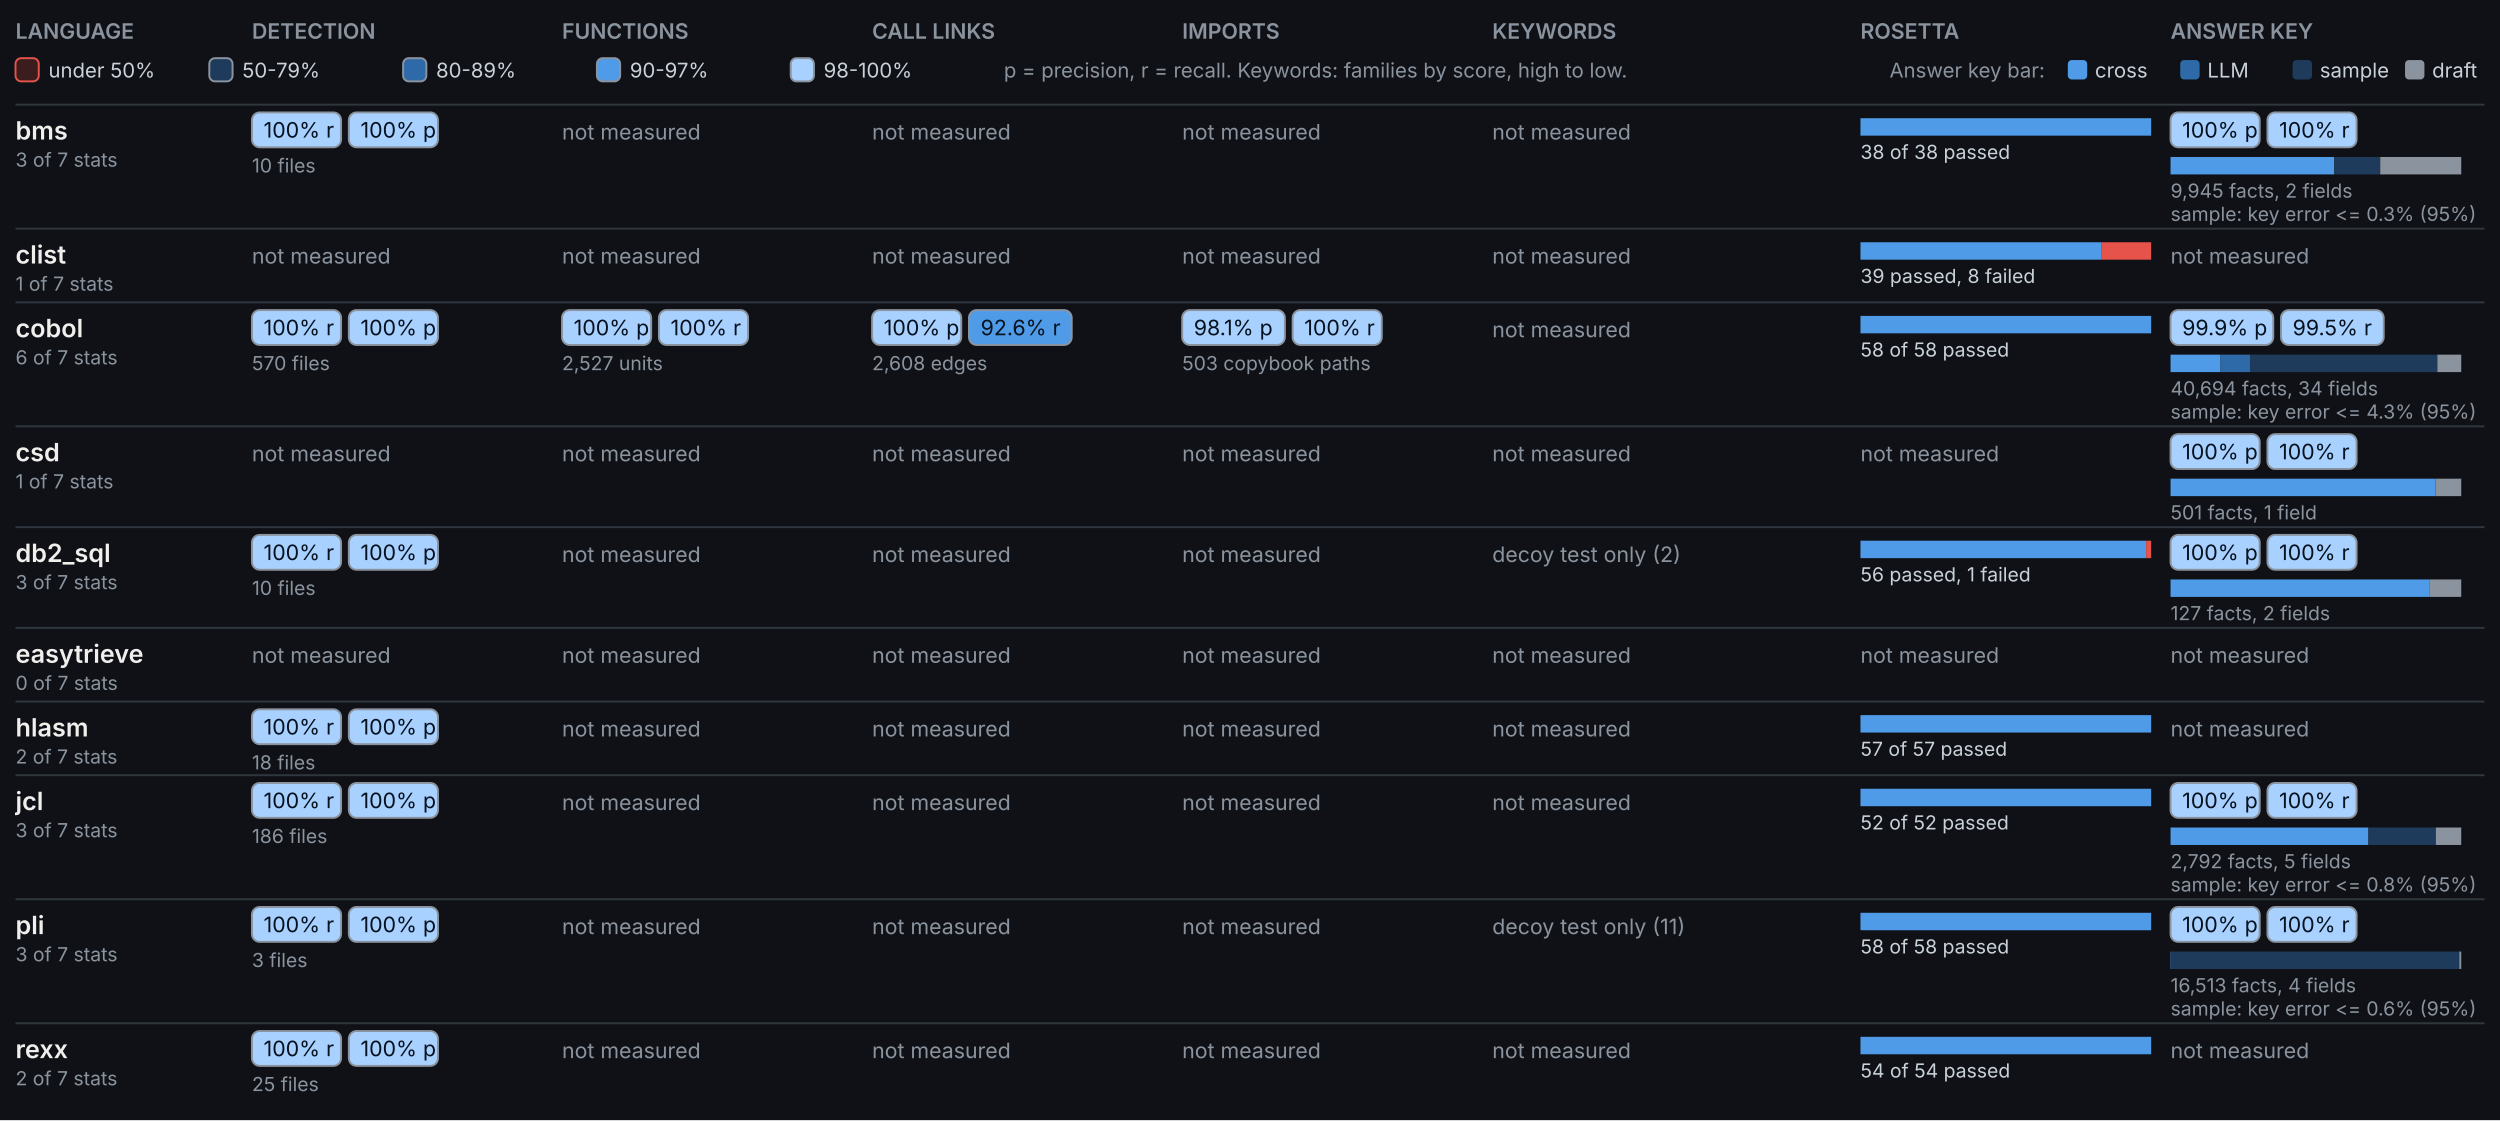
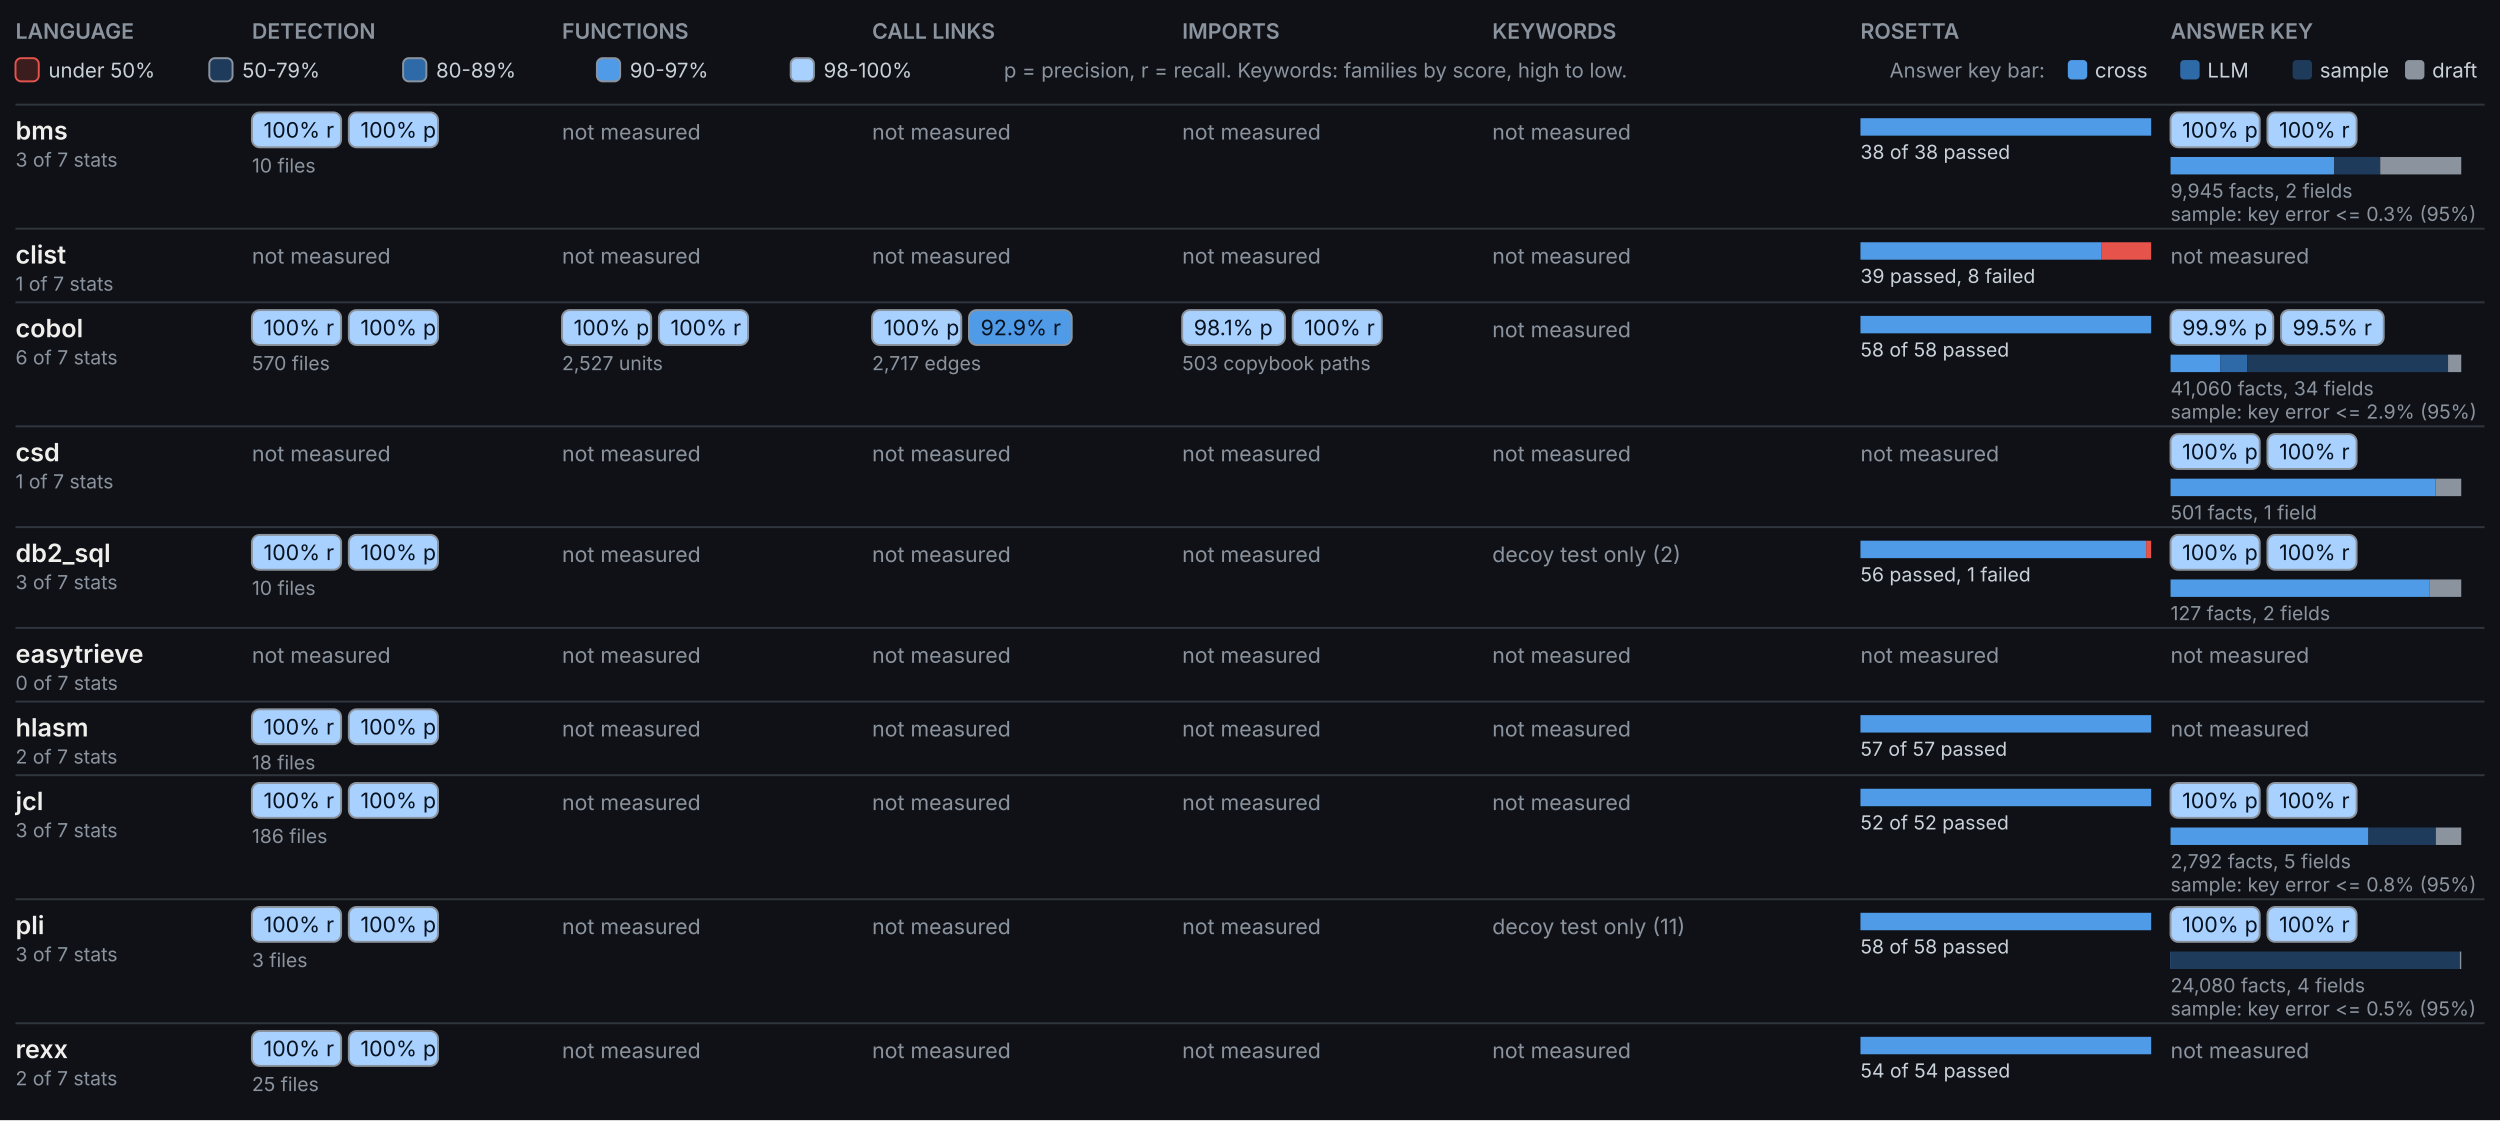
<svg xmlns="http://www.w3.org/2000/svg" viewBox="0 0 1290 578" width="1290" height="578" font-family="Inter,system-ui,sans-serif" role="img" aria-label="Per-language evidence matrix">
  <rect width="1290" height="578" fill="#0f1117" />
  <text x="130" y="20" font-size="11" fill="#8b949e" font-weight="600">DETECTION</text>
  <text x="290" y="20" font-size="11" fill="#8b949e" font-weight="600">FUNCTIONS</text>
  <text x="450" y="20" font-size="11" fill="#8b949e" font-weight="600">CALL LINKS</text>
  <text x="610" y="20" font-size="11" fill="#8b949e" font-weight="600">IMPORTS</text>
  <text x="770" y="20" font-size="11" fill="#8b949e" font-weight="600">KEYWORDS</text>
  <text x="960" y="20" font-size="11" fill="#8b949e" font-weight="600">ROSETTA</text>
  <text x="1120" y="20" font-size="11" fill="#8b949e" font-weight="600">ANSWER KEY</text>
  <text x="8" y="20" font-size="11" fill="#8b949e" font-weight="600">LANGUAGE</text>
  <rect x="8" y="30" width="12" height="12" rx="3" fill="#3b1d1d" stroke="#e5534b" />
  <text x="25" y="40" font-size="10.5" fill="#c9d1d9">under 50%</text>
  <rect x="108" y="30" width="12" height="12" rx="3" fill="#1f3b5c" stroke="#8b949e" />
  <text x="125" y="40" font-size="10.5" fill="#c9d1d9">50-79%</text>
  <rect x="208" y="30" width="12" height="12" rx="3" fill="#2f6aa8" stroke="#8b949e" />
  <text x="225" y="40" font-size="10.5" fill="#c9d1d9">80-89%</text>
  <rect x="308" y="30" width="12" height="12" rx="3" fill="#4f9be8" stroke="#8b949e" />
  <text x="325" y="40" font-size="10.5" fill="#c9d1d9">90-97%</text>
  <rect x="408" y="30" width="12" height="12" rx="3" fill="#a9d1ff" stroke="#8b949e" />
  <text x="425" y="40" font-size="10.5" fill="#c9d1d9">98-100%</text>
  <text x="518" y="40" font-size="10.5" fill="#8b949e">p = precision, r = recall. Keywords: families by score, high to low.</text>
  <text x="975" y="40" font-size="10.5" fill="#8b949e">Answer key bar:</text>
  <rect x="1067" y="31" width="10" height="10" rx="2" fill="#4f9be8" />
  <text x="1081" y="40" font-size="10.5" fill="#c9d1d9">cross</text>
  <rect x="1125" y="31" width="10" height="10" rx="2" fill="#2f6aa8" />
  <text x="1139" y="40" font-size="10.5" fill="#c9d1d9">LLM</text>
  <rect x="1183" y="31" width="10" height="10" rx="2" fill="#1f3b5c" />
  <text x="1197" y="40" font-size="10.5" fill="#c9d1d9">sample</text>
  <rect x="1241" y="31" width="10" height="10" rx="2" fill="#8b949e" />
  <text x="1255" y="40" font-size="10.5" fill="#c9d1d9">draft</text>
  <line x1="8" y1="54" x2="1282" y2="54" stroke="#30363d" />
  <text x="8" y="72" font-size="13" fill="#f0efec" font-weight="600">bms</text>
  <text x="8" y="86" font-size="10" fill="#8b949e">3 of 7 stats</text>
  <rect x="130" y="58" width="46" height="18" rx="4" fill="#a9d1ff" stroke="#8b949e" stroke-width="1" />
  <text x="136" y="71" font-size="11" fill="#06121f">100% r</text>
  <rect x="180" y="58" width="46" height="18" rx="4" fill="#a9d1ff" stroke="#8b949e" stroke-width="1" />
  <text x="186" y="71" font-size="11" fill="#06121f">100% p</text>
  <text x="130" y="89" font-size="10" fill="#8b949e">10 files</text>
  <text x="290" y="72" font-size="11" fill="#8b949e">not measured</text>
  <text x="450" y="72" font-size="11" fill="#8b949e">not measured</text>
  <text x="610" y="72" font-size="11" fill="#8b949e">not measured</text>
  <text x="770" y="72" font-size="11" fill="#8b949e">not measured</text>
  <rect x="960.0" y="61" width="150.0" height="9" fill="#4f9be8" />
  <text x="960" y="82" font-size="10" fill="#c9d1d9">38 of 38 passed</text>
  <rect x="1120" y="58" width="46" height="18" rx="4" fill="#a9d1ff" stroke="#8b949e" stroke-width="1" />
  <text x="1126" y="71" font-size="11" fill="#06121f">100% p</text>
  <rect x="1170" y="58" width="46" height="18" rx="4" fill="#a9d1ff" stroke="#8b949e" stroke-width="1" />
  <text x="1176" y="71" font-size="11" fill="#06121f">100% r</text>
  <rect x="1120.0" y="81" width="84.4" height="9" fill="#4f9be8" />
  <rect x="1204.4" y="81" width="23.8" height="9" fill="#1f3b5c" />
  <rect x="1228.2" y="81" width="41.8" height="9" fill="#8b949e" />
  <text x="1120" y="102" font-size="10" fill="#8b949e">9,945 facts, 2 fields</text>
  <text x="1120" y="114" font-size="10" fill="#8b949e">sample: key error &lt;= 0.3% (95%)</text>
  <line x1="8" y1="118" x2="1282" y2="118" stroke="#30363d" />
  <text x="8" y="136" font-size="13" fill="#f0efec" font-weight="600">clist</text>
  <text x="8" y="150" font-size="10" fill="#8b949e">1 of 7 stats</text>
  <text x="130" y="136" font-size="11" fill="#8b949e">not measured</text>
  <text x="290" y="136" font-size="11" fill="#8b949e">not measured</text>
  <text x="450" y="136" font-size="11" fill="#8b949e">not measured</text>
  <text x="610" y="136" font-size="11" fill="#8b949e">not measured</text>
  <text x="770" y="136" font-size="11" fill="#8b949e">not measured</text>
  <rect x="960.0" y="125" width="124.5" height="9" fill="#4f9be8" />
  <rect x="1084.5" y="125" width="25.5" height="9" fill="#e5534b" />
  <text x="960" y="146" font-size="10" fill="#c9d1d9">39 passed, 8 failed</text>
  <text x="1120" y="136" font-size="11" fill="#8b949e">not measured</text>
  <line x1="8" y1="156" x2="1282" y2="156" stroke="#30363d" />
  <text x="8" y="174" font-size="13" fill="#f0efec" font-weight="600">cobol</text>
  <text x="8" y="188" font-size="10" fill="#8b949e">6 of 7 stats</text>
  <rect x="130" y="160" width="46" height="18" rx="4" fill="#a9d1ff" stroke="#8b949e" stroke-width="1" />
  <text x="136" y="173" font-size="11" fill="#06121f">100% r</text>
  <rect x="180" y="160" width="46" height="18" rx="4" fill="#a9d1ff" stroke="#8b949e" stroke-width="1" />
  <text x="186" y="173" font-size="11" fill="#06121f">100% p</text>
  <text x="130" y="191" font-size="10" fill="#8b949e">570 files</text>
  <rect x="290" y="160" width="46" height="18" rx="4" fill="#a9d1ff" stroke="#8b949e" stroke-width="1" />
  <text x="296" y="173" font-size="11" fill="#06121f">100% p</text>
  <rect x="340" y="160" width="46" height="18" rx="4" fill="#a9d1ff" stroke="#8b949e" stroke-width="1" />
  <text x="346" y="173" font-size="11" fill="#06121f">100% r</text>
  <text x="290" y="191" font-size="10" fill="#8b949e">2,527 units</text>
  <rect x="450" y="160" width="46" height="18" rx="4" fill="#a9d1ff" stroke="#8b949e" stroke-width="1" />
  <text x="456" y="173" font-size="11" fill="#06121f">100% p</text>
  <rect x="500" y="160" width="53" height="18" rx="4" fill="#4f9be8" stroke="#8b949e" stroke-width="1" />
-   <text x="506" y="173" font-size="11" fill="#06121f">92.6% r</text>
-   <text x="450" y="191" font-size="10" fill="#8b949e">2,608 edges</text>
+   <text x="506" y="173" font-size="11" fill="#06121f">92.9% r</text>
+   <text x="450" y="191" font-size="10" fill="#8b949e">2,717 edges</text>
  <rect x="610" y="160" width="53" height="18" rx="4" fill="#a9d1ff" stroke="#8b949e" stroke-width="1" />
  <text x="616" y="173" font-size="11" fill="#06121f">98.1% p</text>
  <rect x="667" y="160" width="46" height="18" rx="4" fill="#a9d1ff" stroke="#8b949e" stroke-width="1" />
  <text x="673" y="173" font-size="11" fill="#06121f">100% r</text>
  <text x="610" y="191" font-size="10" fill="#8b949e">503 copybook paths</text>
  <text x="770" y="174" font-size="11" fill="#8b949e">not measured</text>
  <rect x="960.0" y="163" width="150.0" height="9" fill="#4f9be8" />
  <text x="960" y="184" font-size="10" fill="#c9d1d9">58 of 58 passed</text>
  <rect x="1120" y="160" width="53" height="18" rx="4" fill="#a9d1ff" stroke="#8b949e" stroke-width="1" />
  <text x="1126" y="173" font-size="11" fill="#06121f">99.9% p</text>
  <rect x="1177" y="160" width="53" height="18" rx="4" fill="#a9d1ff" stroke="#8b949e" stroke-width="1" />
  <text x="1183" y="173" font-size="11" fill="#06121f">99.5% r</text>
-   <rect x="1120.0" y="183" width="25.8" height="9" fill="#4f9be8" />
-   <rect x="1145.8" y="183" width="15.2" height="9" fill="#2f6aa8" />
-   <rect x="1161.0" y="183" width="96.7" height="9" fill="#1f3b5c" />
-   <rect x="1257.7" y="183" width="12.3" height="9" fill="#8b949e" />
-   <text x="1120" y="204" font-size="10" fill="#8b949e">40,694 facts, 34 fields</text>
-   <text x="1120" y="216" font-size="10" fill="#8b949e">sample: key error &lt;= 4.3% (95%)</text>
+   <rect x="1120.0" y="183" width="25.6" height="9" fill="#4f9be8" />
+   <rect x="1145.6" y="183" width="14.0" height="9" fill="#2f6aa8" />
+   <rect x="1159.6" y="183" width="103.6" height="9" fill="#1f3b5c" />
+   <rect x="1263.2" y="183" width="6.8" height="9" fill="#8b949e" />
+   <text x="1120" y="204" font-size="10" fill="#8b949e">41,060 facts, 34 fields</text>
+   <text x="1120" y="216" font-size="10" fill="#8b949e">sample: key error &lt;= 2.9% (95%)</text>
  <line x1="8" y1="220" x2="1282" y2="220" stroke="#30363d" />
  <text x="8" y="238" font-size="13" fill="#f0efec" font-weight="600">csd</text>
  <text x="8" y="252" font-size="10" fill="#8b949e">1 of 7 stats</text>
  <text x="130" y="238" font-size="11" fill="#8b949e">not measured</text>
  <text x="290" y="238" font-size="11" fill="#8b949e">not measured</text>
  <text x="450" y="238" font-size="11" fill="#8b949e">not measured</text>
  <text x="610" y="238" font-size="11" fill="#8b949e">not measured</text>
  <text x="770" y="238" font-size="11" fill="#8b949e">not measured</text>
  <text x="960" y="238" font-size="11" fill="#8b949e">not measured</text>
  <rect x="1120" y="224" width="46" height="18" rx="4" fill="#a9d1ff" stroke="#8b949e" stroke-width="1" />
  <text x="1126" y="237" font-size="11" fill="#06121f">100% p</text>
  <rect x="1170" y="224" width="46" height="18" rx="4" fill="#a9d1ff" stroke="#8b949e" stroke-width="1" />
  <text x="1176" y="237" font-size="11" fill="#06121f">100% r</text>
  <rect x="1120.0" y="247" width="136.8" height="9" fill="#4f9be8" />
  <rect x="1256.8" y="247" width="13.2" height="9" fill="#8b949e" />
  <text x="1120" y="268" font-size="10" fill="#8b949e">501 facts, 1 field</text>
  <line x1="8" y1="272" x2="1282" y2="272" stroke="#30363d" />
  <text x="8" y="290" font-size="13" fill="#f0efec" font-weight="600">db2_sql</text>
  <text x="8" y="304" font-size="10" fill="#8b949e">3 of 7 stats</text>
  <rect x="130" y="276" width="46" height="18" rx="4" fill="#a9d1ff" stroke="#8b949e" stroke-width="1" />
  <text x="136" y="289" font-size="11" fill="#06121f">100% r</text>
  <rect x="180" y="276" width="46" height="18" rx="4" fill="#a9d1ff" stroke="#8b949e" stroke-width="1" />
  <text x="186" y="289" font-size="11" fill="#06121f">100% p</text>
  <text x="130" y="307" font-size="10" fill="#8b949e">10 files</text>
  <text x="290" y="290" font-size="11" fill="#8b949e">not measured</text>
  <text x="450" y="290" font-size="11" fill="#8b949e">not measured</text>
  <text x="610" y="290" font-size="11" fill="#8b949e">not measured</text>
  <text x="770" y="290" font-size="11" fill="#8b949e">decoy test only (2)</text>
  <rect x="960.0" y="279" width="147.4" height="9" fill="#4f9be8" />
  <rect x="1107.4" y="279" width="2.6" height="9" fill="#e5534b" />
  <text x="960" y="300" font-size="10" fill="#c9d1d9">56 passed, 1 failed</text>
  <rect x="1120" y="276" width="46" height="18" rx="4" fill="#a9d1ff" stroke="#8b949e" stroke-width="1" />
  <text x="1126" y="289" font-size="11" fill="#06121f">100% p</text>
  <rect x="1170" y="276" width="46" height="18" rx="4" fill="#a9d1ff" stroke="#8b949e" stroke-width="1" />
  <text x="1176" y="289" font-size="11" fill="#06121f">100% r</text>
  <rect x="1120.0" y="299" width="133.5" height="9" fill="#4f9be8" />
  <rect x="1253.5" y="299" width="16.5" height="9" fill="#8b949e" />
  <text x="1120" y="320" font-size="10" fill="#8b949e">127 facts, 2 fields</text>
  <line x1="8" y1="324" x2="1282" y2="324" stroke="#30363d" />
  <text x="8" y="342" font-size="13" fill="#f0efec" font-weight="600">easytrieve</text>
  <text x="8" y="356" font-size="10" fill="#8b949e">0 of 7 stats</text>
  <text x="130" y="342" font-size="11" fill="#8b949e">not measured</text>
  <text x="290" y="342" font-size="11" fill="#8b949e">not measured</text>
  <text x="450" y="342" font-size="11" fill="#8b949e">not measured</text>
  <text x="610" y="342" font-size="11" fill="#8b949e">not measured</text>
  <text x="770" y="342" font-size="11" fill="#8b949e">not measured</text>
  <text x="960" y="342" font-size="11" fill="#8b949e">not measured</text>
  <text x="1120" y="342" font-size="11" fill="#8b949e">not measured</text>
  <line x1="8" y1="362" x2="1282" y2="362" stroke="#30363d" />
  <text x="8" y="380" font-size="13" fill="#f0efec" font-weight="600">hlasm</text>
  <text x="8" y="394" font-size="10" fill="#8b949e">2 of 7 stats</text>
  <rect x="130" y="366" width="46" height="18" rx="4" fill="#a9d1ff" stroke="#8b949e" stroke-width="1" />
  <text x="136" y="379" font-size="11" fill="#06121f">100% r</text>
  <rect x="180" y="366" width="46" height="18" rx="4" fill="#a9d1ff" stroke="#8b949e" stroke-width="1" />
  <text x="186" y="379" font-size="11" fill="#06121f">100% p</text>
  <text x="130" y="397" font-size="10" fill="#8b949e">18 files</text>
  <text x="290" y="380" font-size="11" fill="#8b949e">not measured</text>
  <text x="450" y="380" font-size="11" fill="#8b949e">not measured</text>
  <text x="610" y="380" font-size="11" fill="#8b949e">not measured</text>
  <text x="770" y="380" font-size="11" fill="#8b949e">not measured</text>
  <rect x="960.0" y="369" width="150.0" height="9" fill="#4f9be8" />
  <text x="960" y="390" font-size="10" fill="#c9d1d9">57 of 57 passed</text>
  <text x="1120" y="380" font-size="11" fill="#8b949e">not measured</text>
  <line x1="8" y1="400" x2="1282" y2="400" stroke="#30363d" />
  <text x="8" y="418" font-size="13" fill="#f0efec" font-weight="600">jcl</text>
  <text x="8" y="432" font-size="10" fill="#8b949e">3 of 7 stats</text>
  <rect x="130" y="404" width="46" height="18" rx="4" fill="#a9d1ff" stroke="#8b949e" stroke-width="1" />
  <text x="136" y="417" font-size="11" fill="#06121f">100% r</text>
  <rect x="180" y="404" width="46" height="18" rx="4" fill="#a9d1ff" stroke="#8b949e" stroke-width="1" />
  <text x="186" y="417" font-size="11" fill="#06121f">100% p</text>
  <text x="130" y="435" font-size="10" fill="#8b949e">186 files</text>
  <text x="290" y="418" font-size="11" fill="#8b949e">not measured</text>
  <text x="450" y="418" font-size="11" fill="#8b949e">not measured</text>
  <text x="610" y="418" font-size="11" fill="#8b949e">not measured</text>
  <text x="770" y="418" font-size="11" fill="#8b949e">not measured</text>
  <rect x="960.0" y="407" width="150.0" height="9" fill="#4f9be8" />
  <text x="960" y="428" font-size="10" fill="#c9d1d9">52 of 52 passed</text>
  <rect x="1120" y="404" width="46" height="18" rx="4" fill="#a9d1ff" stroke="#8b949e" stroke-width="1" />
  <text x="1126" y="417" font-size="11" fill="#06121f">100% p</text>
  <rect x="1170" y="404" width="46" height="18" rx="4" fill="#a9d1ff" stroke="#8b949e" stroke-width="1" />
  <text x="1176" y="417" font-size="11" fill="#06121f">100% r</text>
  <rect x="1120.0" y="427" width="102.1" height="9" fill="#4f9be8" />
  <rect x="1222.1" y="427" width="34.8" height="9" fill="#1f3b5c" />
  <rect x="1256.9" y="427" width="13.1" height="9" fill="#8b949e" />
  <text x="1120" y="448" font-size="10" fill="#8b949e">2,792 facts, 5 fields</text>
  <text x="1120" y="460" font-size="10" fill="#8b949e">sample: key error &lt;= 0.8% (95%)</text>
  <line x1="8" y1="464" x2="1282" y2="464" stroke="#30363d" />
  <text x="8" y="482" font-size="13" fill="#f0efec" font-weight="600">pli</text>
  <text x="8" y="496" font-size="10" fill="#8b949e">3 of 7 stats</text>
  <rect x="130" y="468" width="46" height="18" rx="4" fill="#a9d1ff" stroke="#8b949e" stroke-width="1" />
  <text x="136" y="481" font-size="11" fill="#06121f">100% r</text>
  <rect x="180" y="468" width="46" height="18" rx="4" fill="#a9d1ff" stroke="#8b949e" stroke-width="1" />
  <text x="186" y="481" font-size="11" fill="#06121f">100% p</text>
  <text x="130" y="499" font-size="10" fill="#8b949e">3 files</text>
  <text x="290" y="482" font-size="11" fill="#8b949e">not measured</text>
  <text x="450" y="482" font-size="11" fill="#8b949e">not measured</text>
  <text x="610" y="482" font-size="11" fill="#8b949e">not measured</text>
  <text x="770" y="482" font-size="11" fill="#8b949e">decoy test only (11)</text>
  <rect x="960.0" y="471" width="150.0" height="9" fill="#4f9be8" />
  <text x="960" y="492" font-size="10" fill="#c9d1d9">58 of 58 passed</text>
  <rect x="1120" y="468" width="46" height="18" rx="4" fill="#a9d1ff" stroke="#8b949e" stroke-width="1" />
  <text x="1126" y="481" font-size="11" fill="#06121f">100% p</text>
  <rect x="1170" y="468" width="46" height="18" rx="4" fill="#a9d1ff" stroke="#8b949e" stroke-width="1" />
  <text x="1176" y="481" font-size="11" fill="#06121f">100% r</text>
  <rect x="1120.0" y="491" width="0.2" height="9" fill="#4f9be8" />
-   <rect x="1120.2" y="491" width="148.7" height="9" fill="#1f3b5c" />
-   <rect x="1269.0" y="491" width="1.0" height="9" fill="#8b949e" />
-   <text x="1120" y="512" font-size="10" fill="#8b949e">16,513 facts, 4 fields</text>
-   <text x="1120" y="524" font-size="10" fill="#8b949e">sample: key error &lt;= 0.6% (95%)</text>
+   <rect x="1120.2" y="491" width="149.1" height="9" fill="#1f3b5c" />
+   <rect x="1269.3" y="491" width="0.7" height="9" fill="#8b949e" />
+   <text x="1120" y="512" font-size="10" fill="#8b949e">24,080 facts, 4 fields</text>
+   <text x="1120" y="524" font-size="10" fill="#8b949e">sample: key error &lt;= 0.5% (95%)</text>
  <line x1="8" y1="528" x2="1282" y2="528" stroke="#30363d" />
  <text x="8" y="546" font-size="13" fill="#f0efec" font-weight="600">rexx</text>
  <text x="8" y="560" font-size="10" fill="#8b949e">2 of 7 stats</text>
  <rect x="130" y="532" width="46" height="18" rx="4" fill="#a9d1ff" stroke="#8b949e" stroke-width="1" />
  <text x="136" y="545" font-size="11" fill="#06121f">100% r</text>
  <rect x="180" y="532" width="46" height="18" rx="4" fill="#a9d1ff" stroke="#8b949e" stroke-width="1" />
  <text x="186" y="545" font-size="11" fill="#06121f">100% p</text>
  <text x="130" y="563" font-size="10" fill="#8b949e">25 files</text>
  <text x="290" y="546" font-size="11" fill="#8b949e">not measured</text>
  <text x="450" y="546" font-size="11" fill="#8b949e">not measured</text>
  <text x="610" y="546" font-size="11" fill="#8b949e">not measured</text>
  <text x="770" y="546" font-size="11" fill="#8b949e">not measured</text>
  <rect x="960.0" y="535" width="150.0" height="9" fill="#4f9be8" />
  <text x="960" y="556" font-size="10" fill="#c9d1d9">54 of 54 passed</text>
  <text x="1120" y="546" font-size="11" fill="#8b949e">not measured</text>
</svg>
